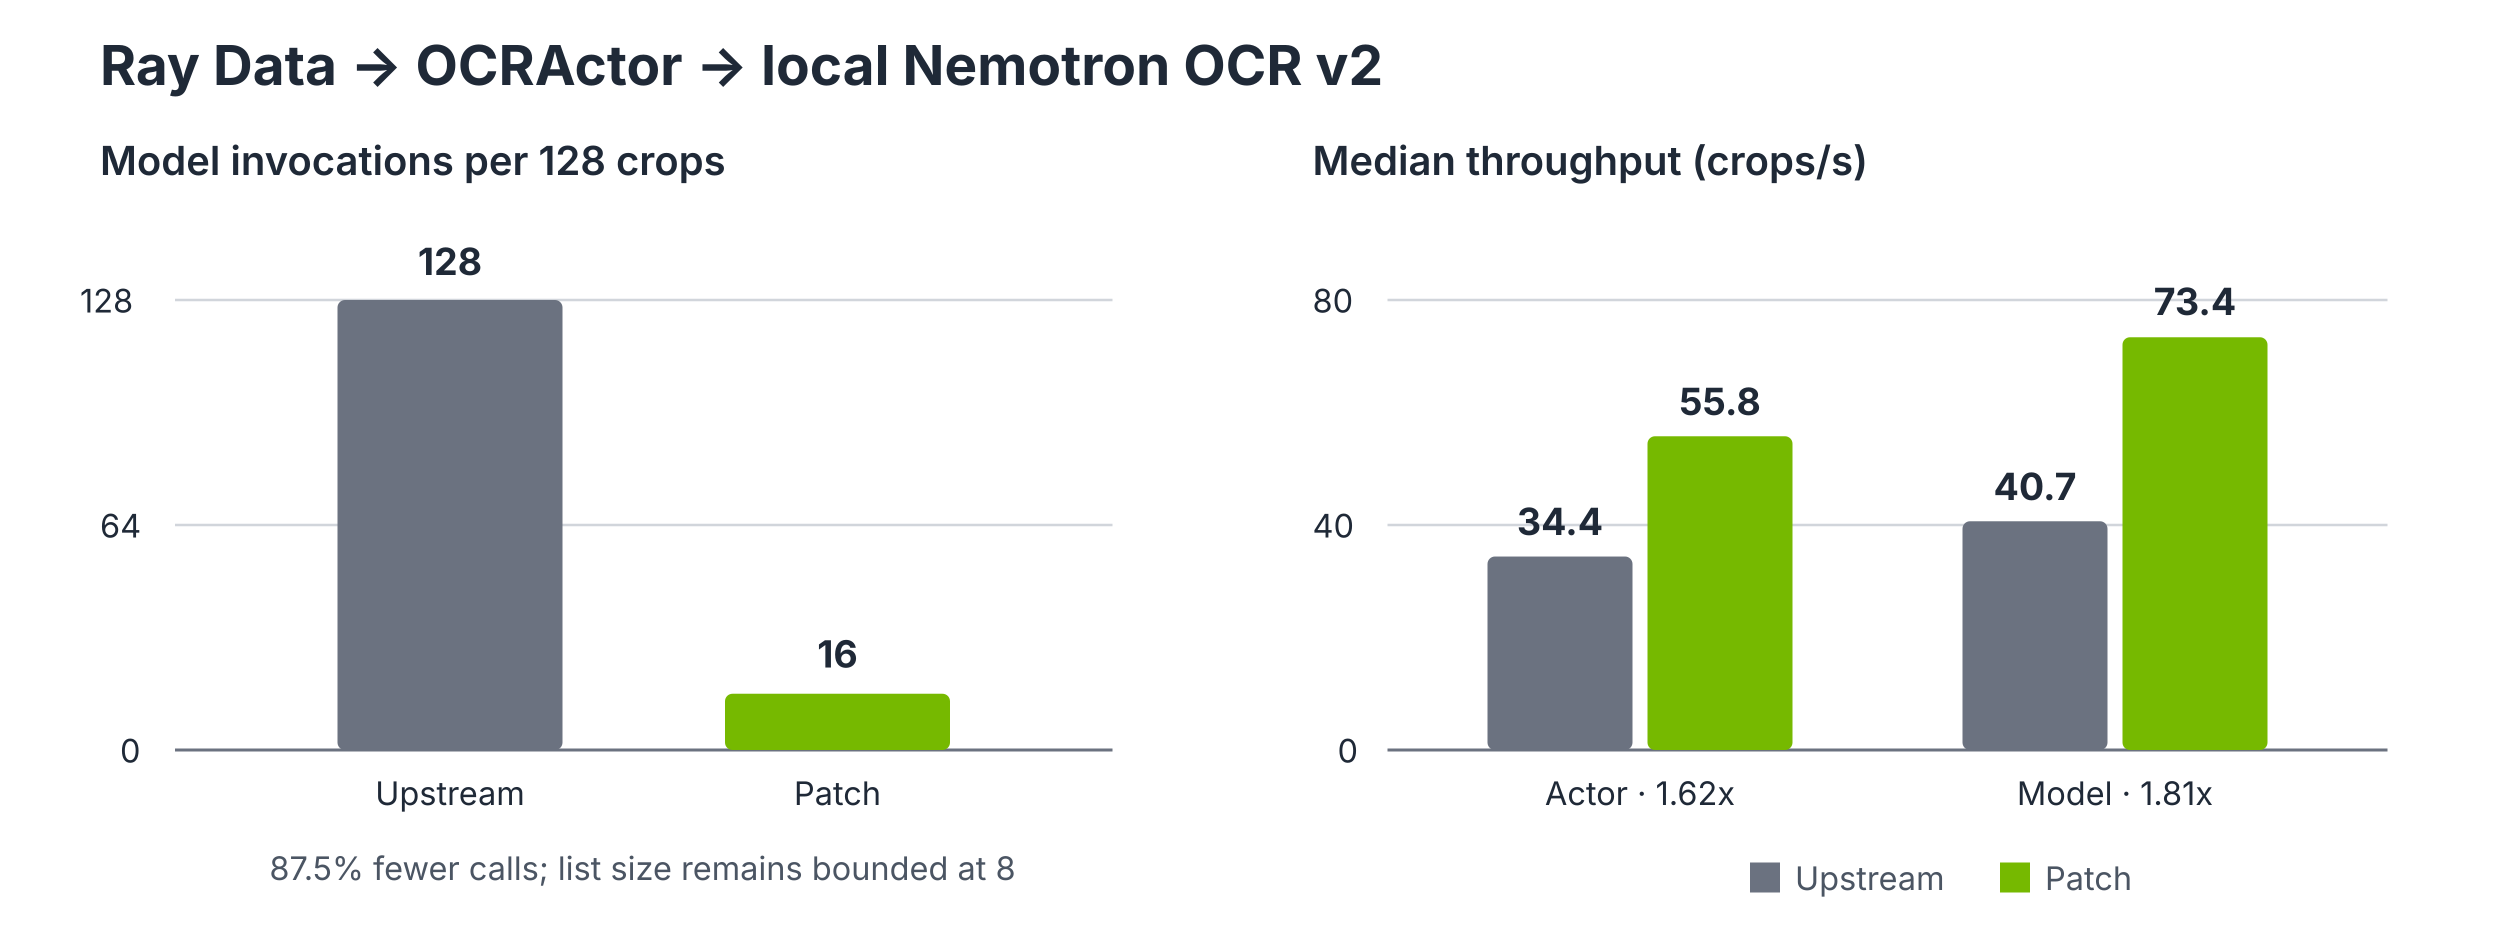
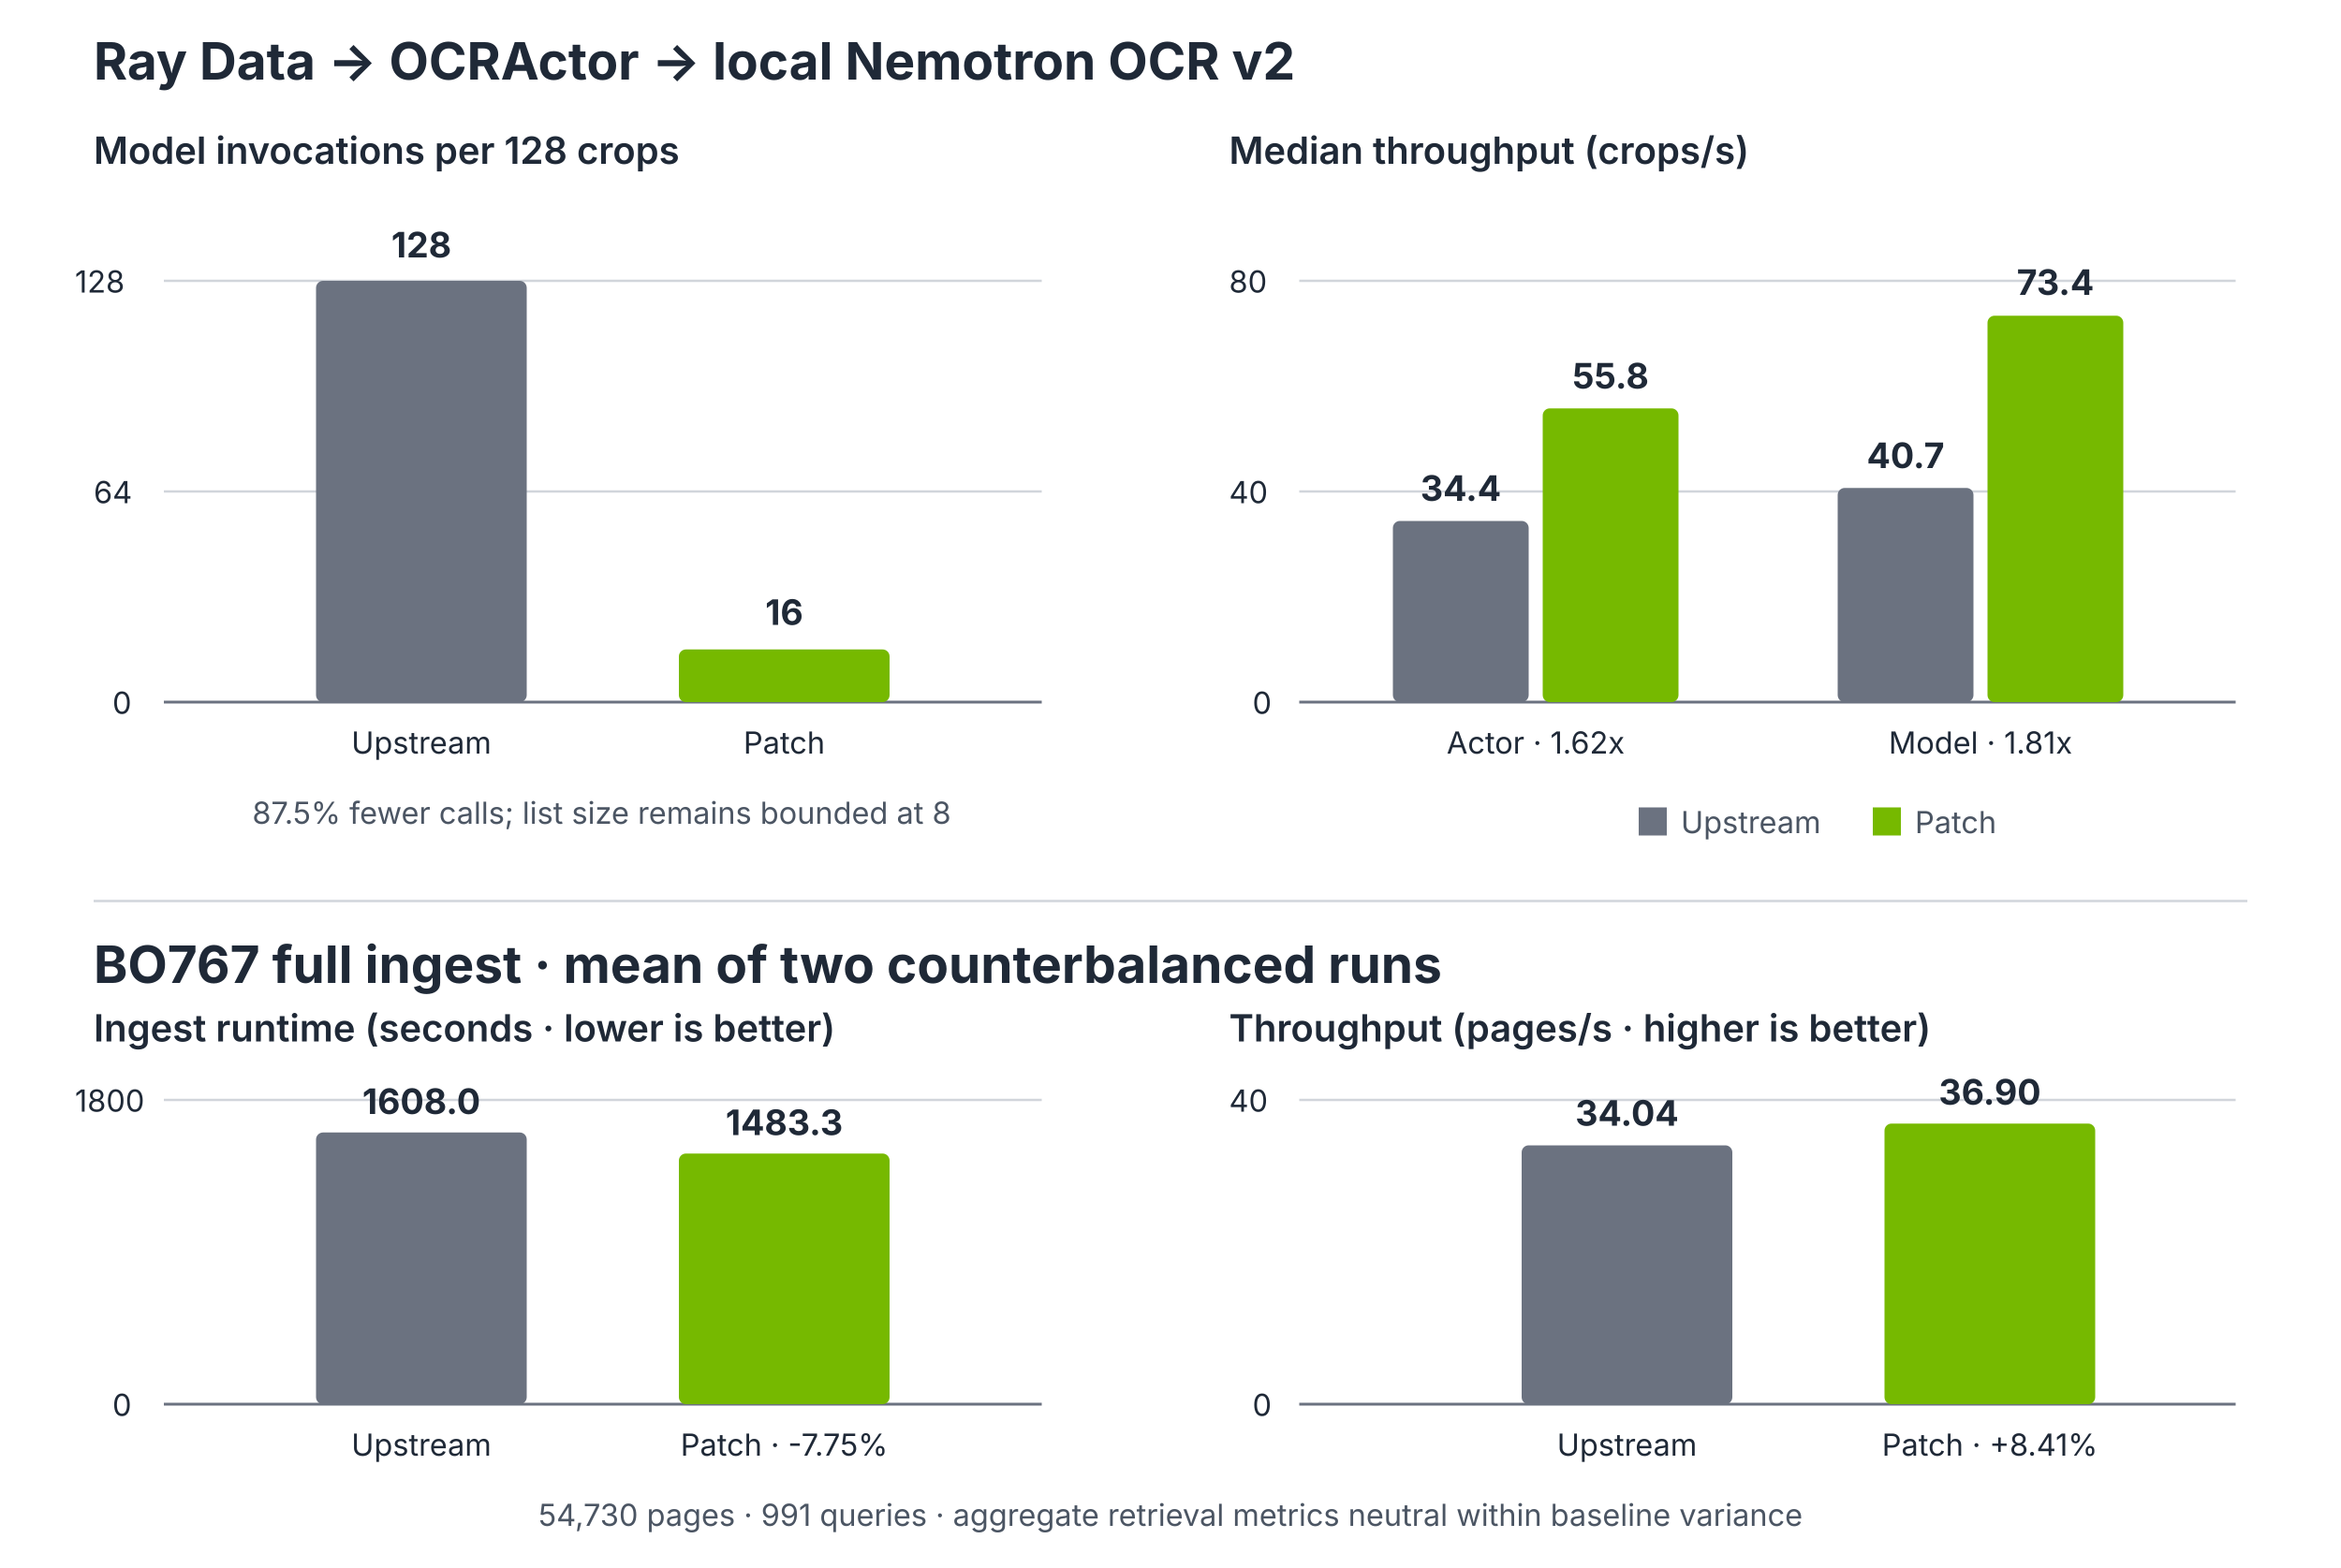
- <svg xmlns="http://www.w3.org/2000/svg" width="1000" height="380" viewBox="0 0 1000 380" role="img" aria-labelledby="title desc">
-   <rect width="1000" height="380" fill="#ffffff" />
+ <svg xmlns="http://www.w3.org/2000/svg" width="1000" height="670" viewBox="0 0 1000 670" role="img" aria-labelledby="title desc">
+   <rect width="1000" height="670" fill="#ffffff" />
  <style>
    text { font-family: -apple-system, BlinkMacSystemFont, "Segoe UI", sans-serif; fill: #1f2937; }
    .title { font-size: 22px; font-weight: 650; }
    .panel { font-size: 16px; font-weight: 600; }
    .label { font-size: 13px; }
    .value { font-size: 15px; font-weight: 650; }
    .note { font-size: 13px; fill: #4b5563; }
    .grid { stroke: #d1d5db; stroke-width: 1; }
    .axis { stroke: #6b7280; stroke-width: 1.2; }
    .upstream { fill: #6b7280; }
    .patch { fill: #76b900; }
  </style>
  <text x="40" y="34" class="title">Ray Data → OCRActor → local Nemotron OCR v2</text>
  <text x="40" y="70" class="panel">Model invocations per 128 crops</text>
  <line x1="70" y1="300" x2="445" y2="300" class="axis" />
  <line x1="70" y1="120" x2="445" y2="120" class="grid" />
  <line x1="70" y1="210" x2="445" y2="210" class="grid" />
  <text x="48" y="305" class="label">0</text>
  <text x="40" y="215" class="label">64</text>
  <text x="32" y="125" class="label">128</text>
  <rect x="135" y="120" width="90" height="180" rx="3" class="upstream" />
  <rect x="290" y="277.5" width="90" height="22.5" rx="3" class="patch" />
  <text x="180" y="110" text-anchor="middle" class="value">128</text>
  <text x="335" y="267" text-anchor="middle" class="value">16</text>
  <text x="180" y="322" text-anchor="middle" class="label">Upstream</text>
  <text x="335" y="322" text-anchor="middle" class="label">Patch</text>
  <text x="257" y="352" text-anchor="middle" class="note">87.5% fewer calls; list size remains bounded at 8</text>
  <text x="525" y="70" class="panel">Median throughput (crops/s)</text>
  <line x1="555" y1="300" x2="955" y2="300" class="axis" />
  <line x1="555" y1="210" x2="955" y2="210" class="grid" />
  <line x1="555" y1="120" x2="955" y2="120" class="grid" />
  <text x="535" y="305" class="label">0</text>
  <text x="525" y="215" class="label">40</text>
  <text x="525" y="125" class="label">80</text>
  <rect x="595" y="222.6" width="58" height="77.4" rx="3" class="upstream" />
  <rect x="659" y="174.5" width="58" height="125.5" rx="3" class="patch" />
  <rect x="785" y="208.5" width="58" height="91.5" rx="3" class="upstream" />
  <rect x="849" y="134.9" width="58" height="165.1" rx="3" class="patch" />
  <text x="624" y="214" text-anchor="middle" class="value">34.4</text>
  <text x="688" y="166" text-anchor="middle" class="value">55.8</text>
  <text x="814" y="200" text-anchor="middle" class="value">40.7</text>
  <text x="878" y="126" text-anchor="middle" class="value">73.4</text>
  <text x="656" y="322" text-anchor="middle" class="label">Actor · 1.62x</text>
  <text x="846" y="322" text-anchor="middle" class="label">Model · 1.81x</text>
  <rect x="700" y="345" width="12" height="12" class="upstream" />
  <text x="718" y="356" class="note">Upstream</text>
  <rect x="800" y="345" width="12" height="12" class="patch" />
  <text x="818" y="356" class="note">Patch</text>
+   <line x1="40" y1="385" x2="960" y2="385" class="grid" />
+   <text x="40" y="420" class="title">BO767 full ingest · mean of two counterbalanced runs</text>
+   <text x="40" y="445" class="panel">Ingest runtime (seconds · lower is better)</text>
+   <line x1="70" y1="600" x2="445" y2="600" class="axis" />
+   <line x1="70" y1="470" x2="445" y2="470" class="grid" />
+   <text x="48" y="605" class="label">0</text>
+   <text x="32" y="475" class="label">1800</text>
+   <rect x="135" y="483.9" width="90" height="116.1" rx="3" class="upstream" />
+   <rect x="290" y="492.9" width="90" height="107.1" rx="3" class="patch" />
+   <text x="180" y="476" text-anchor="middle" class="value">1608.0</text>
+   <text x="335" y="485" text-anchor="middle" class="value">1483.3</text>
+   <text x="180" y="622" text-anchor="middle" class="label">Upstream</text>
+   <text x="335" y="622" text-anchor="middle" class="label">Patch · -7.75%</text>
+   <text x="525" y="445" class="panel">Throughput (pages/s · higher is better)</text>
+   <line x1="555" y1="600" x2="955" y2="600" class="axis" />
+   <line x1="555" y1="470" x2="955" y2="470" class="grid" />
+   <text x="535" y="605" class="label">0</text>
+   <text x="525" y="475" class="label">40</text>
+   <rect x="650" y="489.4" width="90" height="110.6" rx="3" class="upstream" />
+   <rect x="805" y="480.1" width="90" height="119.9" rx="3" class="patch" />
+   <text x="695" y="481" text-anchor="middle" class="value">34.04</text>
+   <text x="850" y="472" text-anchor="middle" class="value">36.90</text>
+   <text x="695" y="622" text-anchor="middle" class="label">Upstream</text>
+   <text x="850" y="622" text-anchor="middle" class="label">Patch · +8.41%</text>
+   <text x="500" y="652" text-anchor="middle" class="note">54,730 pages · 991 queries · aggregate retrieval metrics neutral within baseline variance</text>
</svg>
